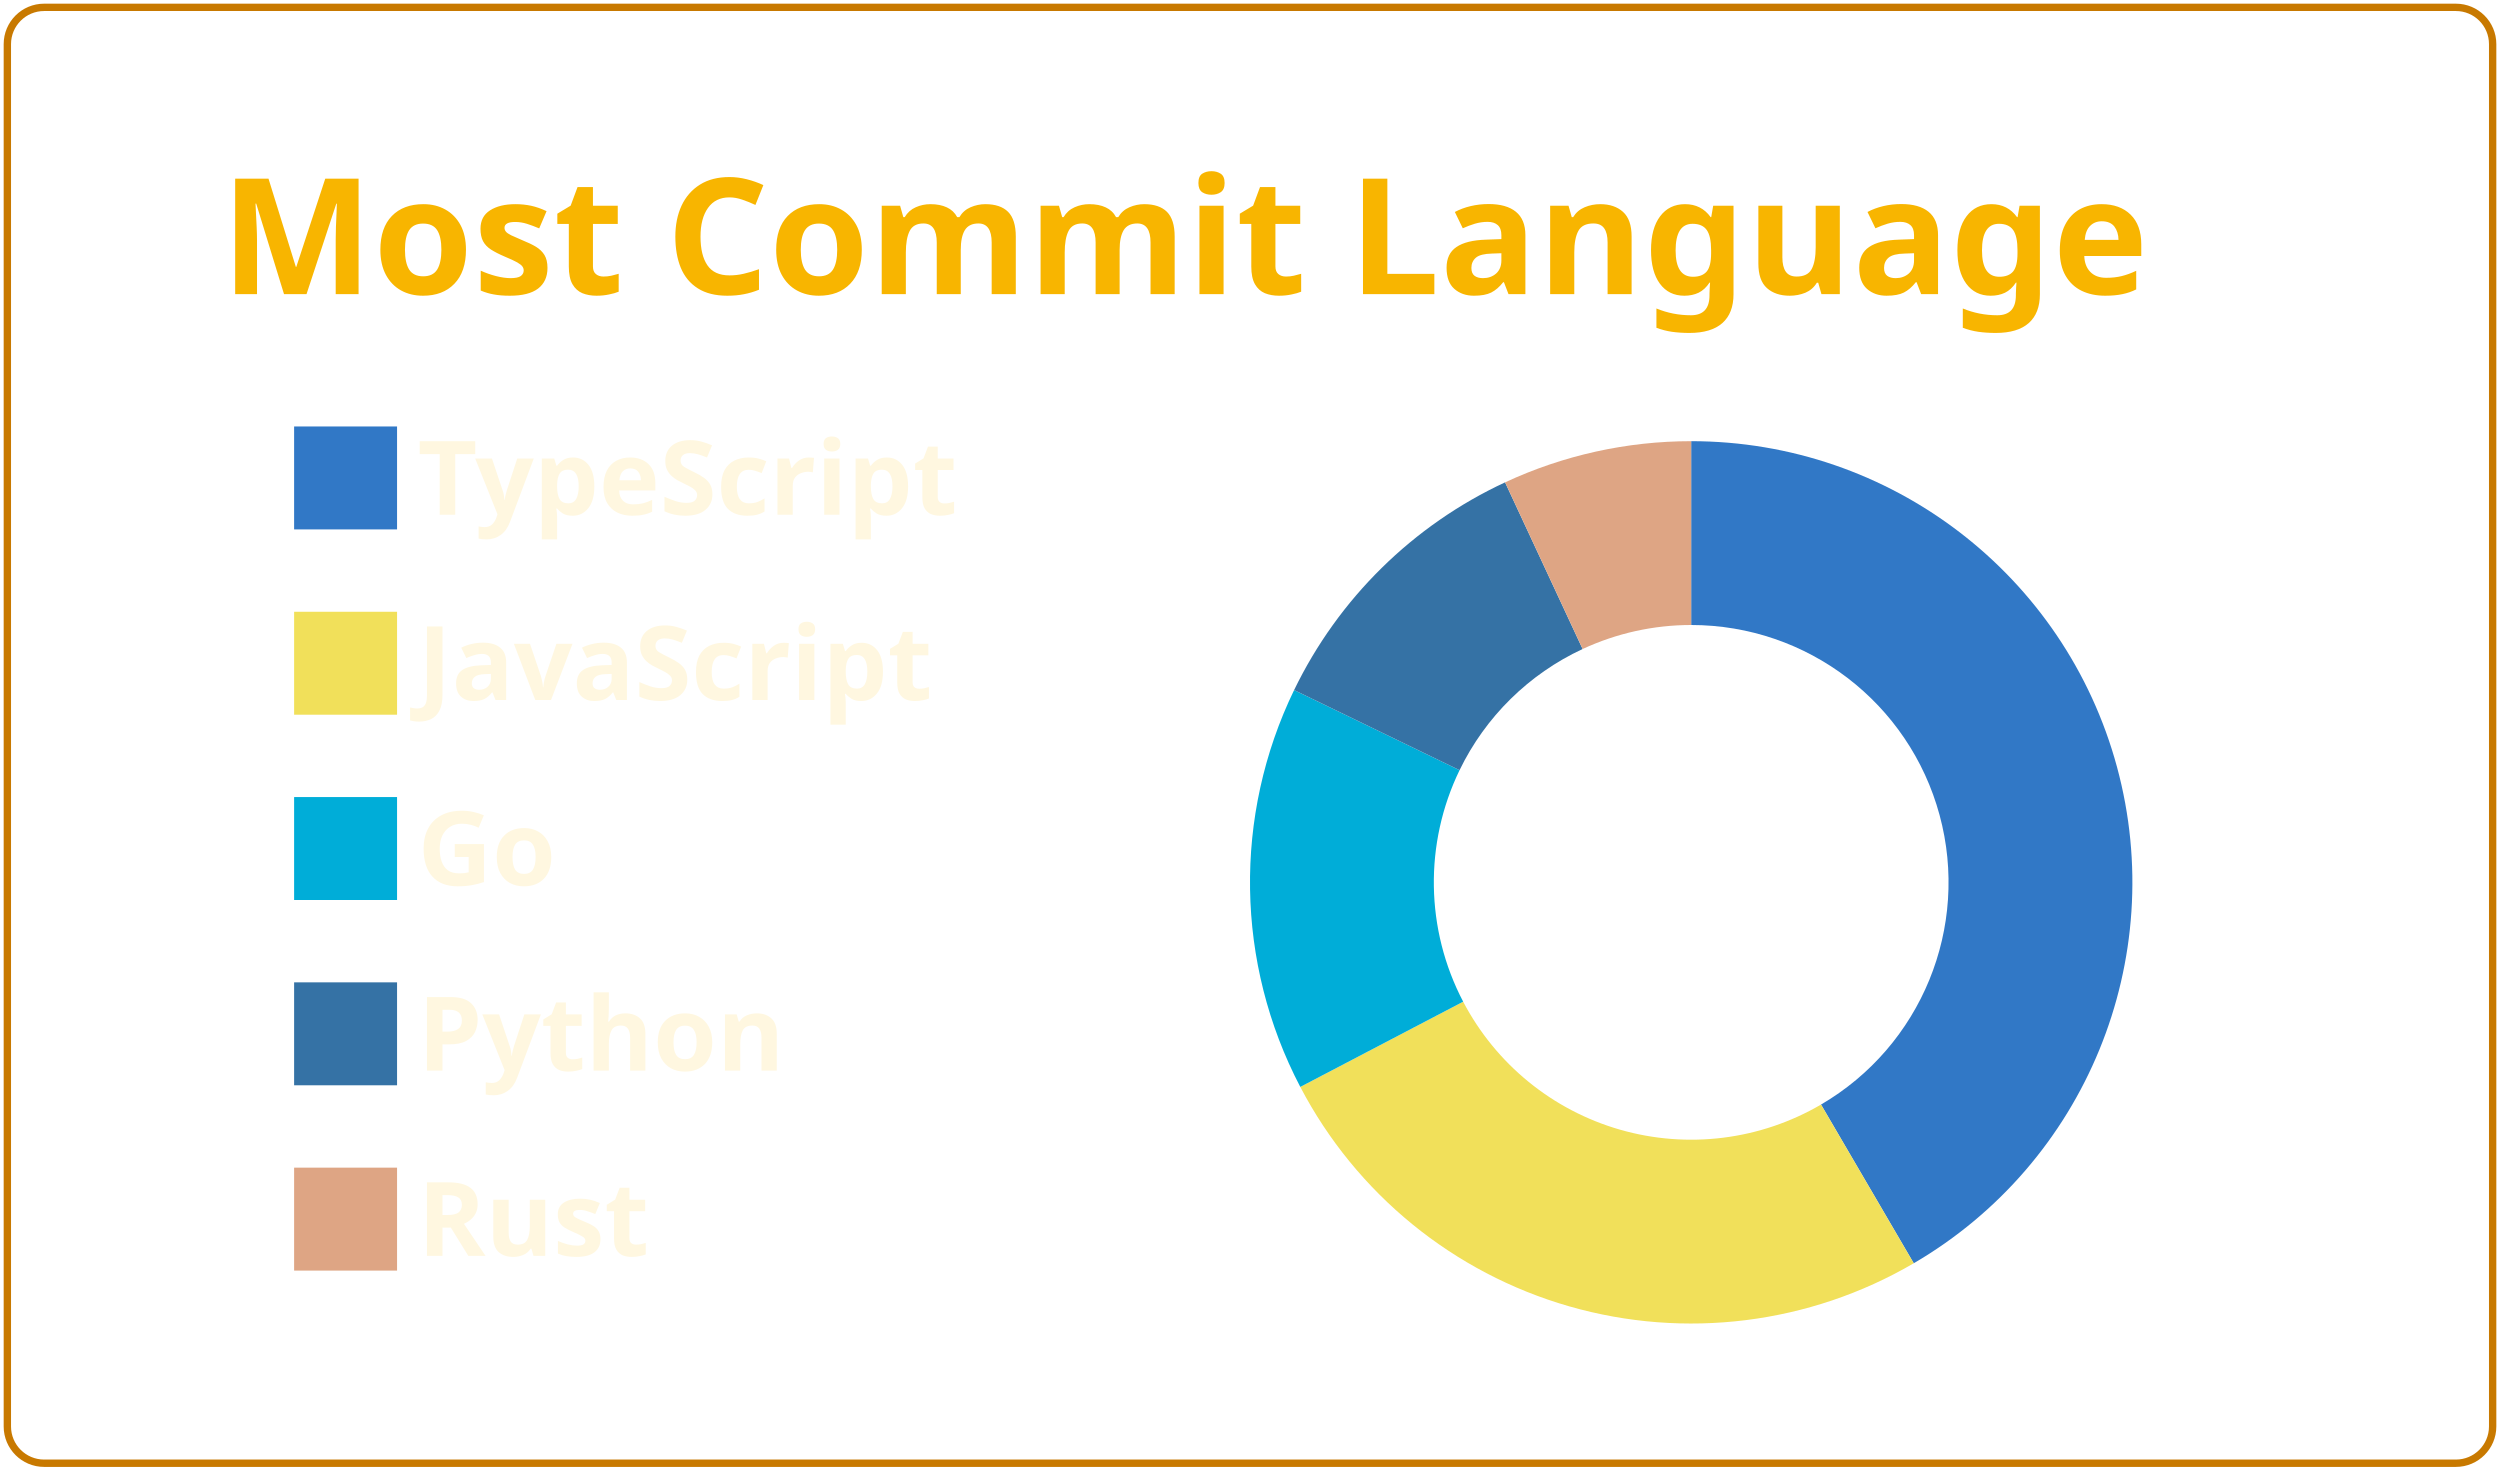
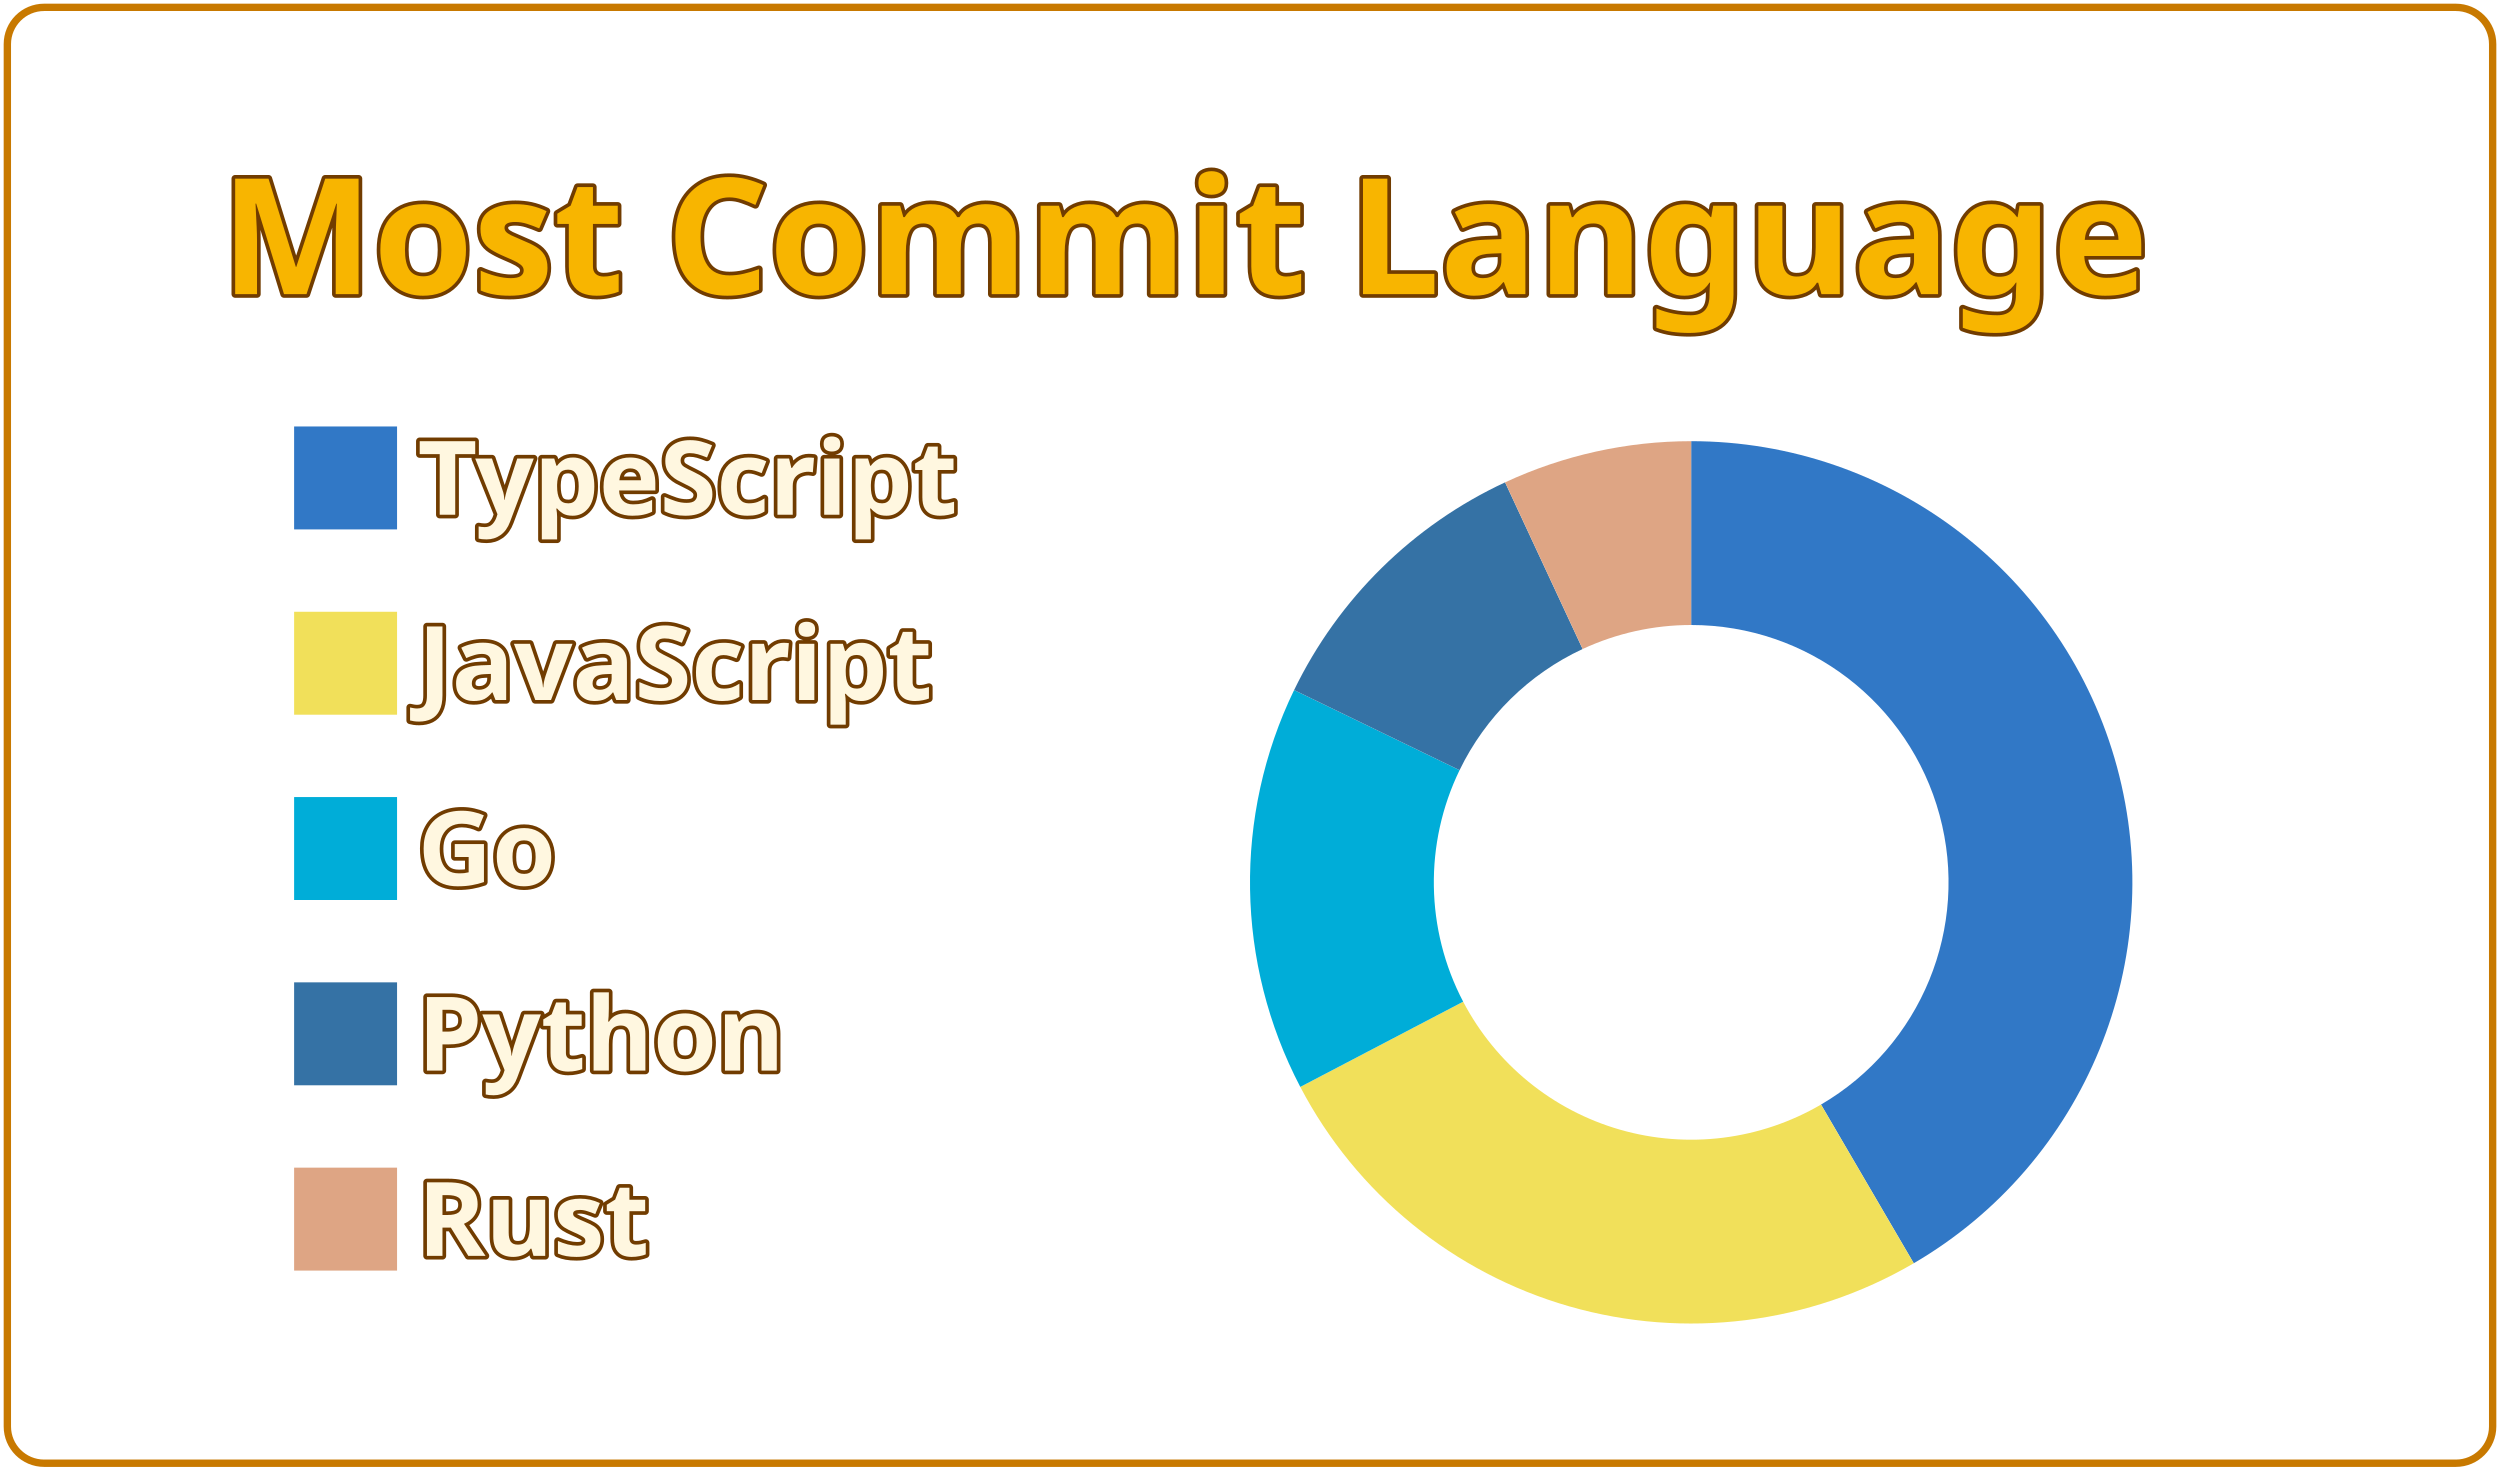
<svg xmlns="http://www.w3.org/2000/svg" width="340" height="200" viewBox="0 0 340 200">
  <style>
@keyframes gpsc-fade{from{opacity:0}to{opacity:1}}
@keyframes gpsc-rise{from{opacity:0;transform:translateY(16px)}to{opacity:1;transform:translateY(0)}}
@keyframes gpsc-grow{from{transform:scaleY(0)}to{transform:scaleY(1)}}
@keyframes gpsc-pop{from{opacity:0;transform:scale(.55)}to{opacity:1;transform:scale(1)}}
@keyframes gpsc-wipe{from{transform:translateX(calc(-1 * var(--gpsc-w,420px)))}to{transform:translateX(0)}}
@keyframes gpsc-tint{from{filter:sepia(.7) saturate(4) hue-rotate(-70deg)}to{filter:sepia(0) saturate(1) hue-rotate(0)}}
@keyframes gpsc-rgb{0%{filter:hue-rotate(0deg) saturate(1)}50%{filter:hue-rotate(180deg) saturate(1.7)}100%{filter:hue-rotate(360deg) saturate(1)}}.gpsc-item{animation:gpsc-fade 1.2s ease both calc(var(--gpsc-i,0) * 0.18s)}.arc{animation:gpsc-pop 1.2s ease both 1.35s;transform-box:fill-box;transform-origin:center}rect.bar{animation:gpsc-grow 1.5s cubic-bezier(.2,.7,.3,1) both 1.35s;transform-box:fill-box;transform-origin:center bottom}.gpsc-reveal{animation:gpsc-wipe 1.8s linear both 1.2s}@media (prefers-reduced-motion:reduce){.gpsc-root,.gpsc-root *,.gpsc-item,.gpsc-chart,rect.bar,.arc,.gpsc-reveal{animation:none!important}}</style>
  <style>* {
          font-family: 'Segoe UI', Ubuntu, "Helvetica Neue", Sans-Serif
        }
        text {
-           font-weight: 600
+           font-weight: 600;
+           paint-order: stroke; stroke: #713c00; stroke-width: 1px; stroke-linejoin: round;
        }</style>
  <g class="gpsc-root">
    <rect x="1" y="1" rx="5" ry="5" height="99%" width="99.412%" stroke="#c87900" stroke-width="1" fill="#ffffff00" stroke-opacity="1" />
    <text x="30" y="40" class="gpsc-item" style="--gpsc-i: 0; font-size: 22px; fill: #f8b500;">Most Commit Language</text>
    <g transform="translate(0,40)">
      <g transform="translate(40,0)">
        <rect y="18" width="14" height="14" class="gpsc-item" style="--gpsc-i: 0; stroke-width: 1px;" fill="#3178c6" stroke="#ffffff00" />
        <rect y="43.2" width="14" height="14" class="gpsc-item" style="--gpsc-i: 1; stroke-width: 1px;" fill="#f1e05a" stroke="#ffffff00" />
        <rect y="68.4" width="14" height="14" class="gpsc-item" style="--gpsc-i: 2; stroke-width: 1px;" fill="#00add8" stroke="#ffffff00" />
        <rect y="93.6" width="14" height="14" class="gpsc-item" style="--gpsc-i: 3; stroke-width: 1px;" fill="#3572a5" stroke="#ffffff00" />
        <rect y="118.8" width="14" height="14" class="gpsc-item" style="--gpsc-i: 4; stroke-width: 1px;" fill="#dea584" stroke="#ffffff00" />
        <text x="16.8" y="30" class="gpsc-item" style="--gpsc-i: 0; fill: #fff7e0; font-size: 14px;">TypeScript</text>
        <text x="16.8" y="55.2" class="gpsc-item" style="--gpsc-i: 1; fill: #fff7e0; font-size: 14px;">JavaScript</text>
        <text x="16.8" y="80.4" class="gpsc-item" style="--gpsc-i: 2; fill: #fff7e0; font-size: 14px;">Go</text>
        <text x="16.8" y="105.6" class="gpsc-item" style="--gpsc-i: 3; fill: #fff7e0; font-size: 14px;">Python</text>
        <text x="16.8" y="130.8" class="gpsc-item" style="--gpsc-i: 4; fill: #fff7e0; font-size: 14px;">Rust</text>
      </g>
      <g transform="translate( 230, 80 )">
        <g class="arc" style="--gpsc-i: 0;">
          <path d="M3.67394039744206e-15,-60A60,60,0,0,1,30.269,51.805L17.657,30.22A35,35,0,0,0,2.1431318985078682e-15,-35Z" style="fill: #3178c6; stroke-width: 2px;" stroke="#ffffff00" />
        </g>
        <g class="arc" style="--gpsc-i: 1;">
          <path d="M30.269,51.805A60,60,0,0,1,-53.161,27.82L-31.01,16.228A35,35,0,0,0,17.657,30.22Z" style="fill: #f1e05a; stroke-width: 2px;" stroke="#ffffff00" />
        </g>
        <g class="arc" style="--gpsc-i: 2;">
          <path d="M-53.161,27.82A60,60,0,0,1,-54,-26.153L-31.5,-15.256A35,35,0,0,0,-31.01,16.228Z" style="fill: #00add8; stroke-width: 2px;" stroke="#ffffff00" />
        </g>
        <g class="arc" style="--gpsc-i: 3;">
          <path d="M-54,-26.153A60,60,0,0,1,-25.31,-54.4L-14.764,-31.734A35,35,0,0,0,-31.5,-15.256Z" style="fill: #3572a5; stroke-width: 2px;" stroke="#ffffff00" />
        </g>
        <g class="arc" style="--gpsc-i: 4;">
          <path d="M-25.31,-54.4A60,60,0,0,1,-1.1021821192326178e-14,-60L-6.429395695523604e-15,-35A35,35,0,0,0,-14.764,-31.734Z" style="fill: #dea584; stroke-width: 2px;" stroke="#ffffff00" />
        </g>
      </g>
    </g>
  </g>
</svg>
